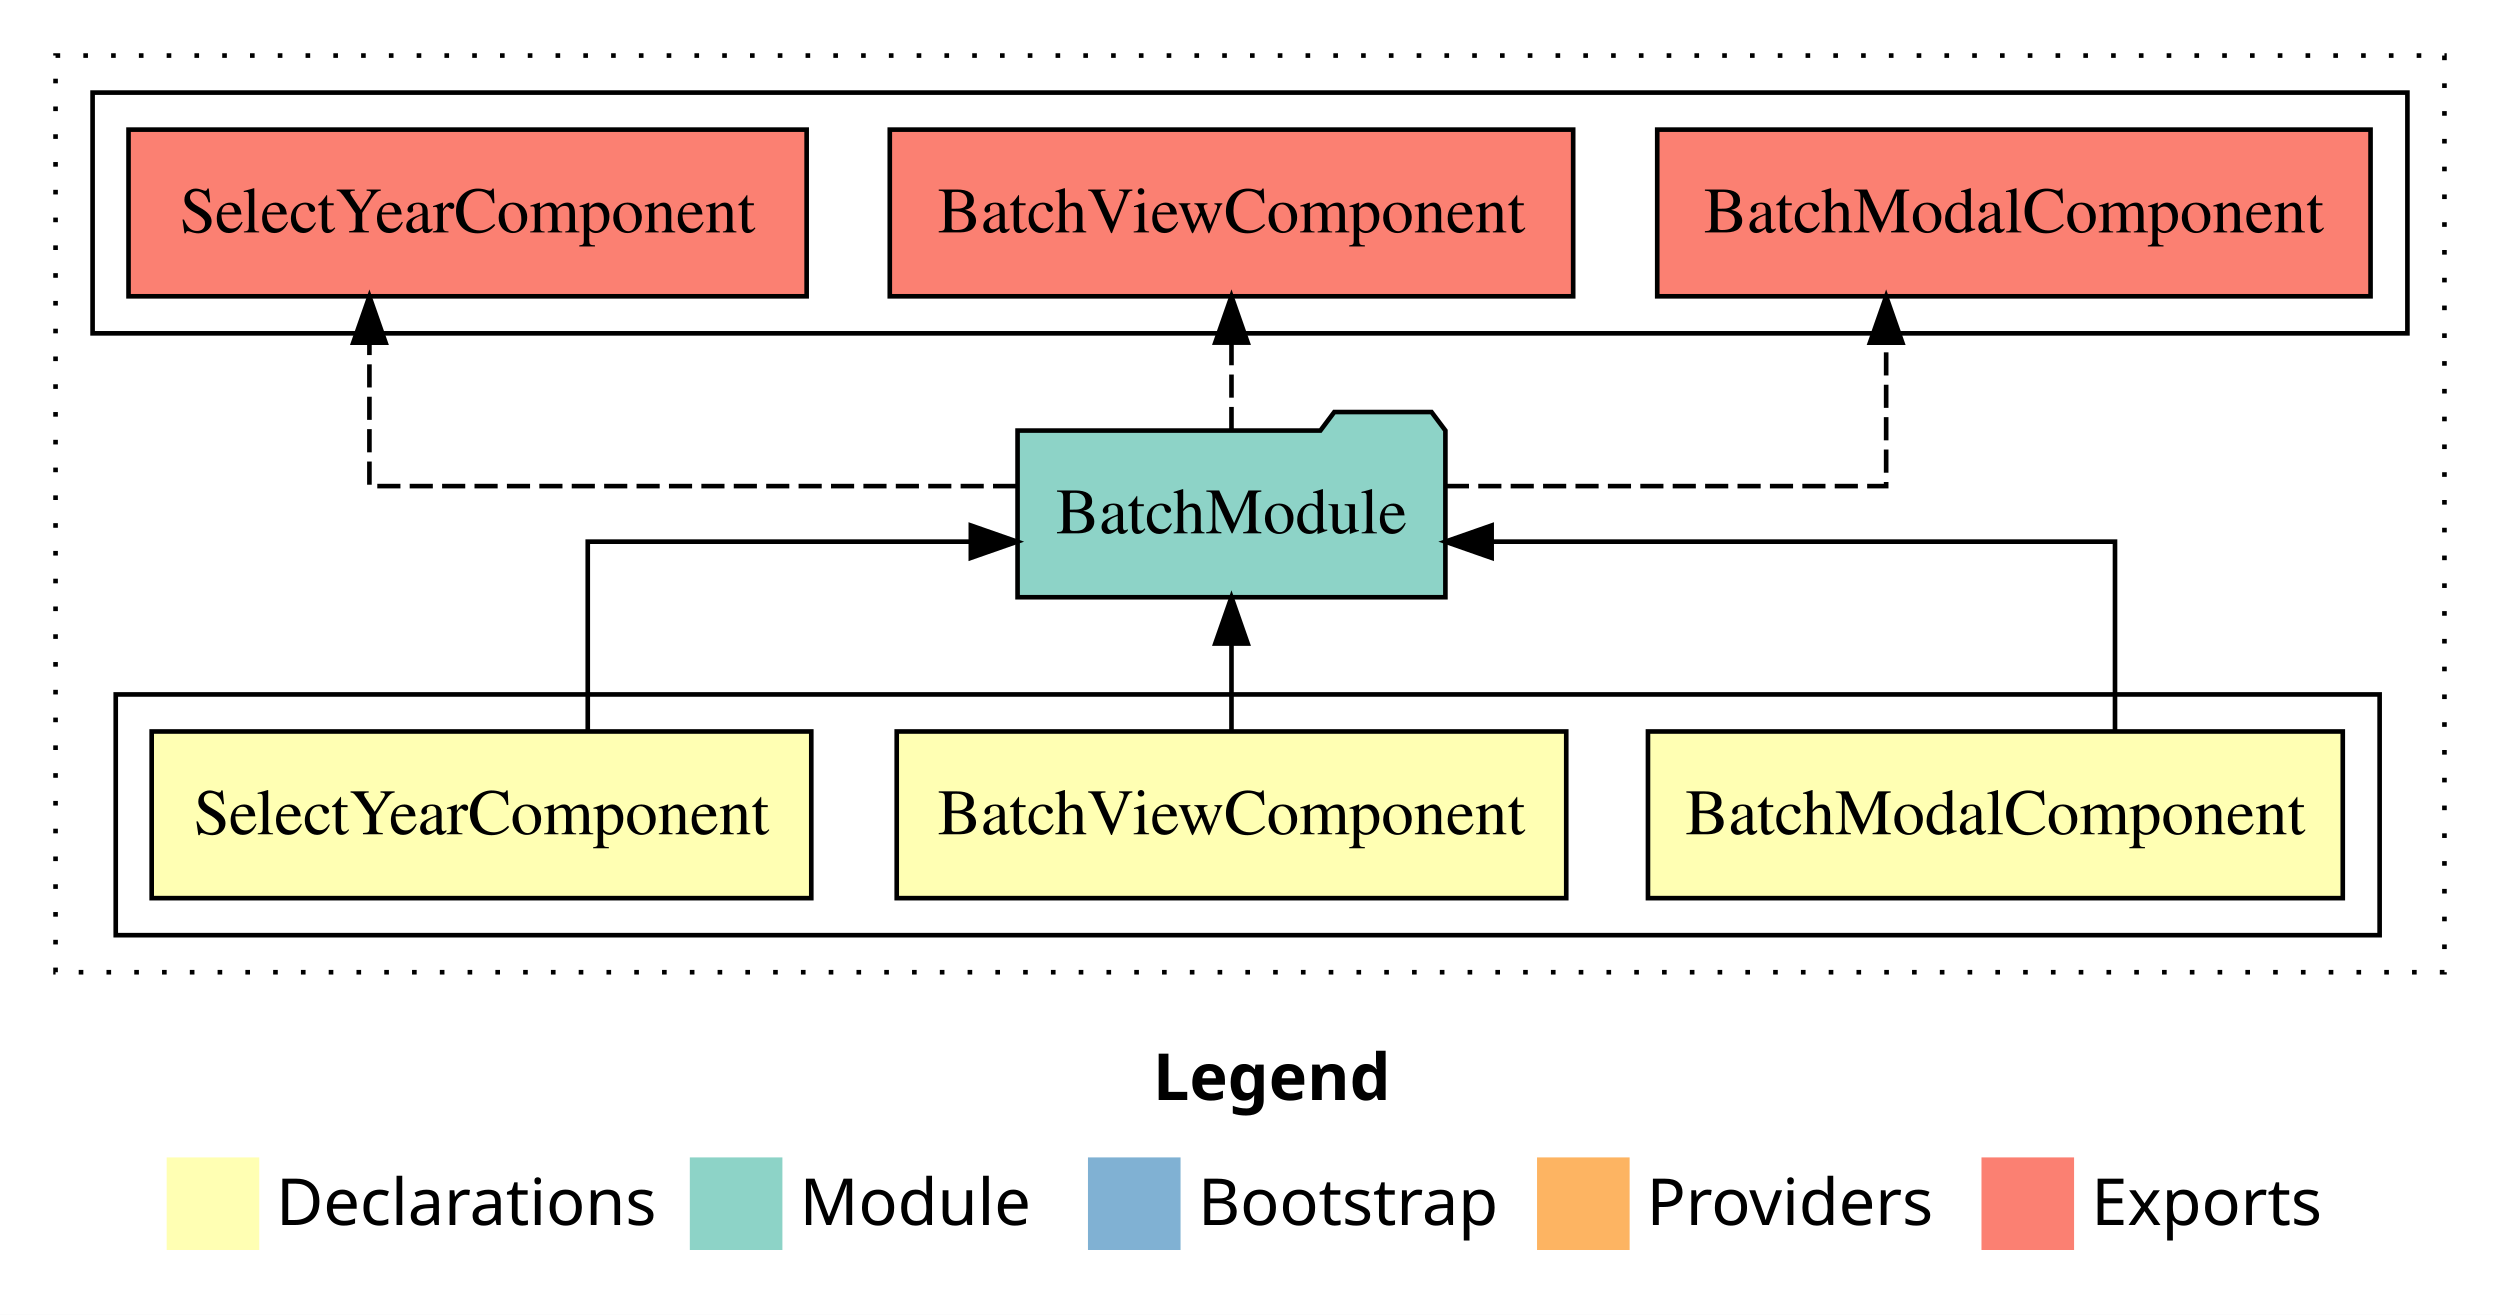
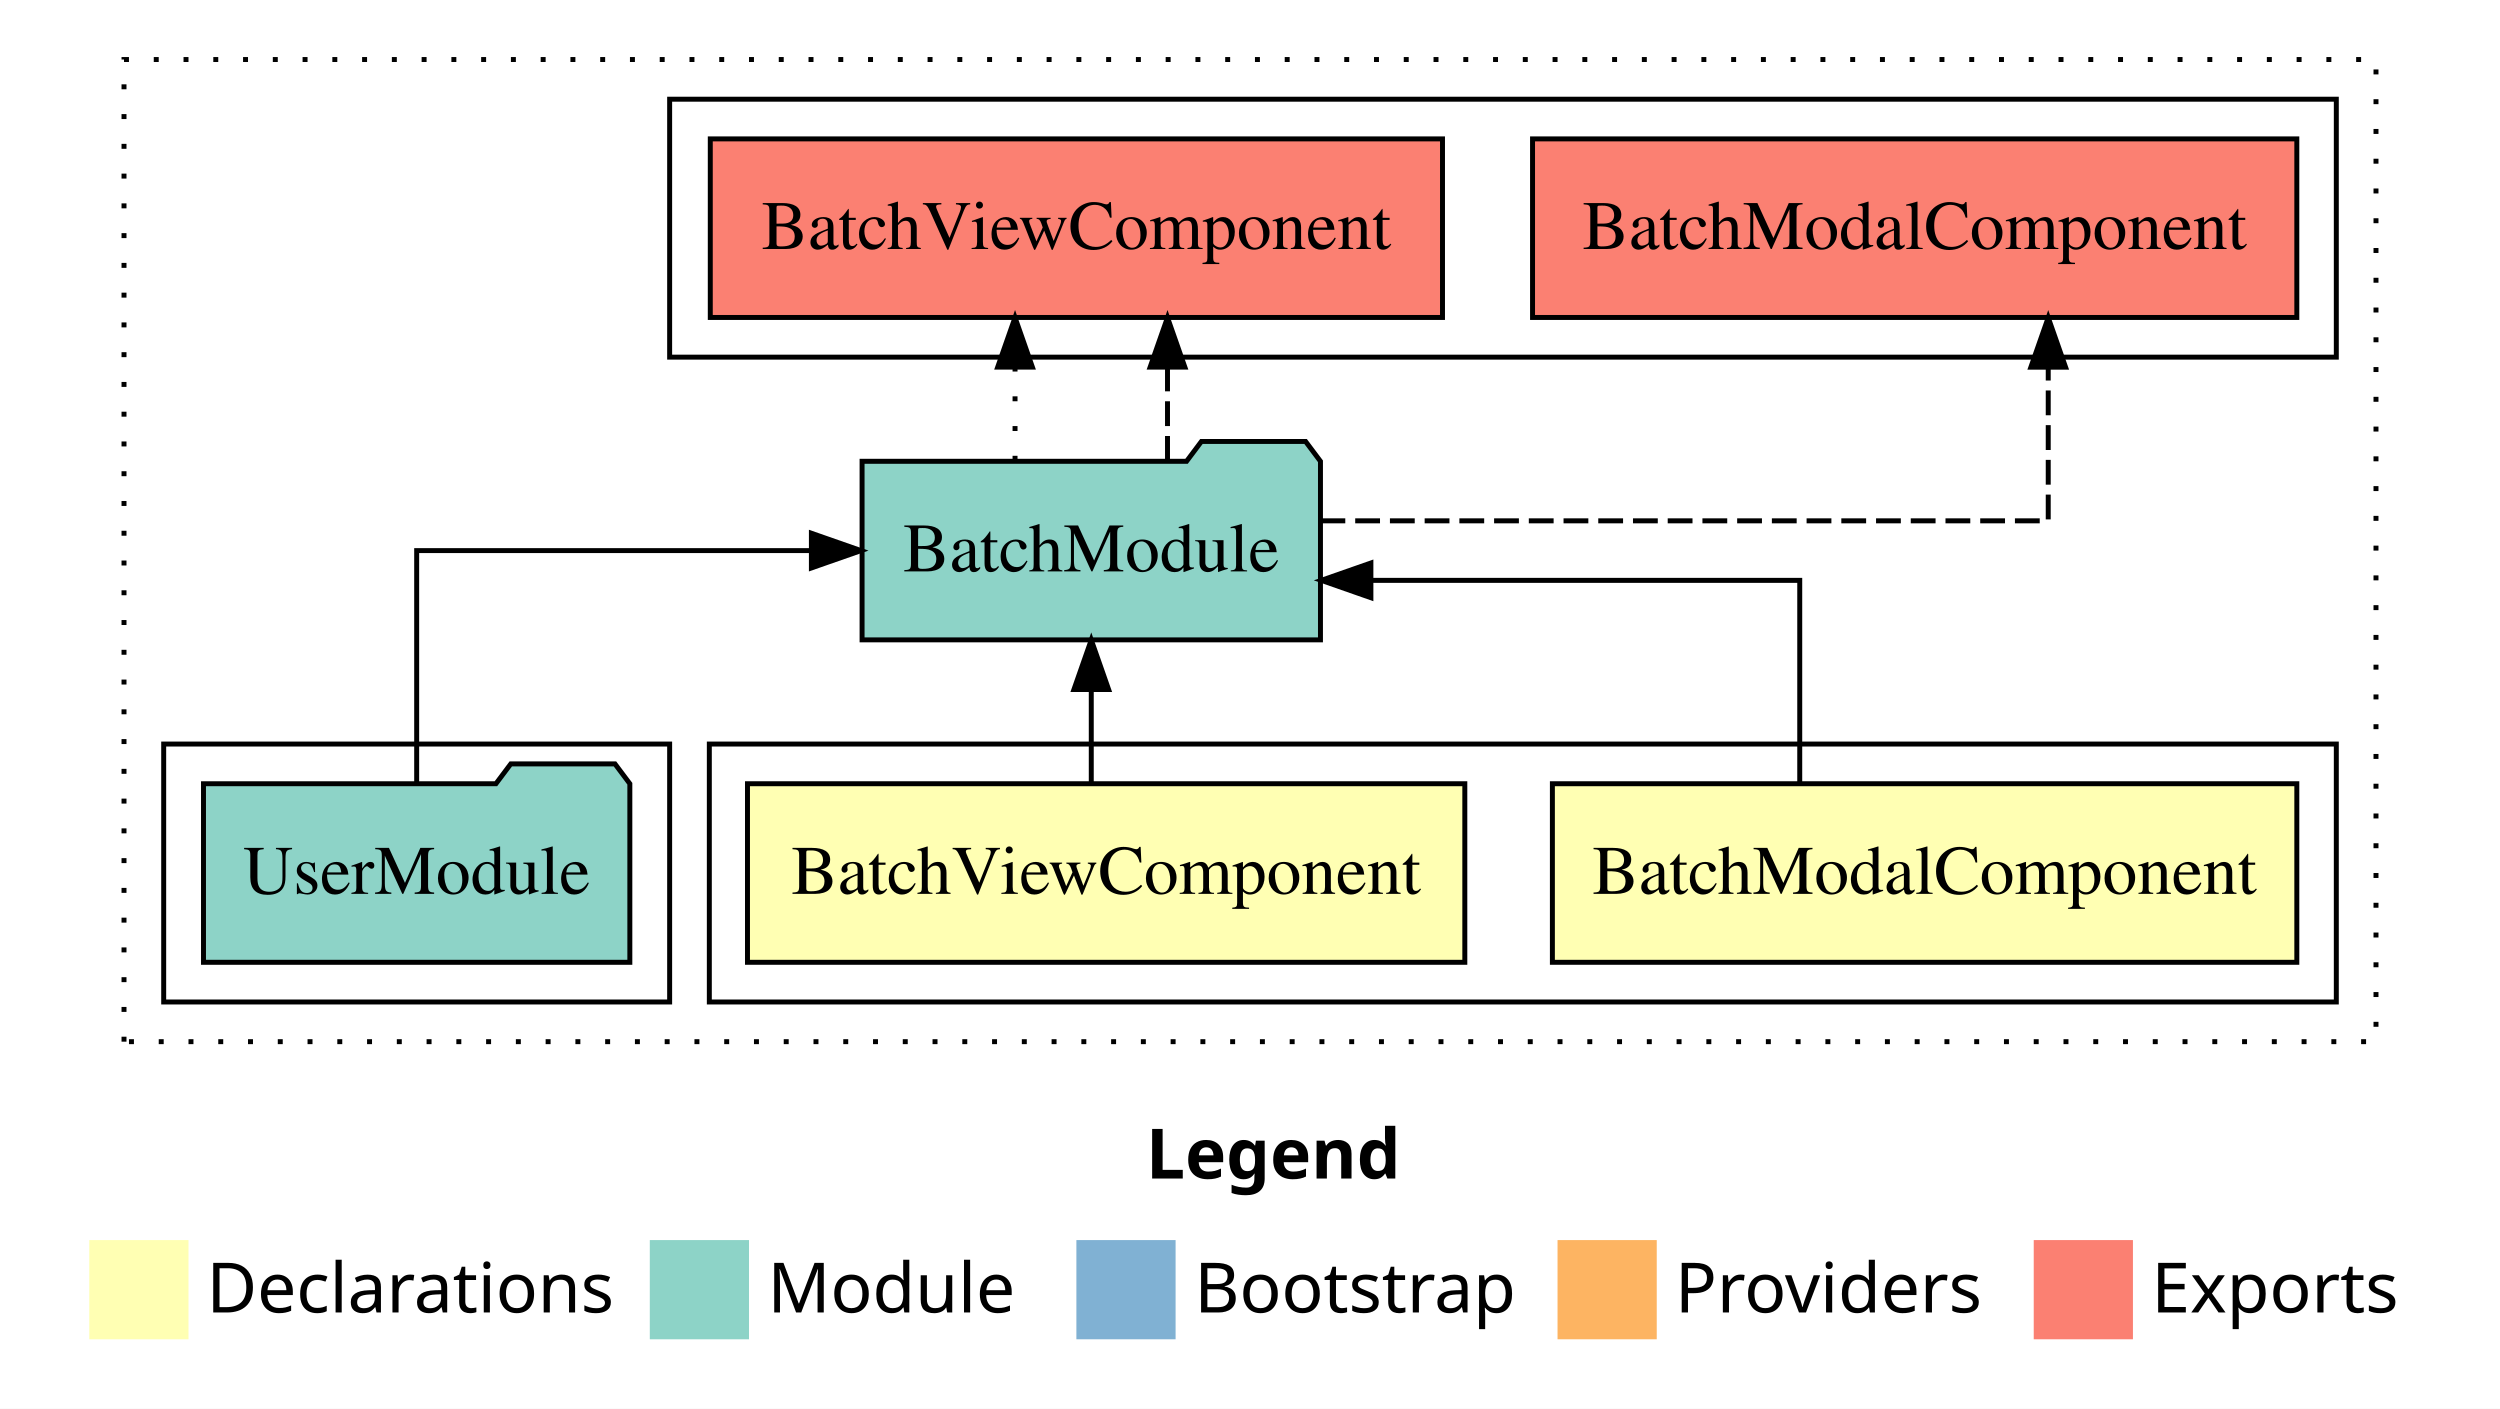
- <svg xmlns="http://www.w3.org/2000/svg" width="540pt" height="284pt" viewBox="0.00 0.00 540.00 284.00">
+ <svg xmlns="http://www.w3.org/2000/svg" width="504pt" height="284pt" viewBox="0.00 0.00 504.00 284.00">
  <g id="graph0" class="graph" transform="scale(1 1) rotate(0) translate(4 280)">
-     <polygon fill="#ffffff" stroke="transparent" points="-4,4 -4,-280 536,-280 536,4 -4,4" />
-     <text text-anchor="start" x="245.009" y="-42.4" font-family="sans-serif" font-weight="bold" font-size="14.00" fill="#000000">Legend</text>
-     <polygon fill="#ffffb3" stroke="transparent" points="32,-10 32,-30 52,-30 52,-10 32,-10" />
-     <text text-anchor="start" x="55.629" y="-15.4" font-family="sans-serif" font-size="14.00" fill="#000000">  Declarations</text>
-     <polygon fill="#8dd3c7" stroke="transparent" points="145,-10 145,-30 165,-30 165,-10 145,-10" />
-     <text text-anchor="start" x="168.725" y="-15.4" font-family="sans-serif" font-size="14.00" fill="#000000">  Module</text>
-     <polygon fill="#80b1d3" stroke="transparent" points="231,-10 231,-30 251,-30 251,-10 231,-10" />
-     <text text-anchor="start" x="254.781" y="-15.4" font-family="sans-serif" font-size="14.00" fill="#000000">  Bootstrap</text>
-     <polygon fill="#fdb462" stroke="transparent" points="328,-10 328,-30 348,-30 348,-10 328,-10" />
-     <text text-anchor="start" x="351.673" y="-15.4" font-family="sans-serif" font-size="14.00" fill="#000000">  Providers</text>
-     <polygon fill="#fb8072" stroke="transparent" points="424,-10 424,-30 444,-30 444,-10 424,-10" />
-     <text text-anchor="start" x="447.726" y="-15.4" font-family="sans-serif" font-size="14.00" fill="#000000">  Exports</text>
+     <polygon fill="#ffffff" stroke="transparent" points="-4,4 -4,-280 500,-280 500,4 -4,4" />
+     <text text-anchor="start" x="227.009" y="-42.4" font-family="sans-serif" font-weight="bold" font-size="14.00" fill="#000000">Legend</text>
+     <polygon fill="#ffffb3" stroke="transparent" points="14,-10 14,-30 34,-30 34,-10 14,-10" />
+     <text text-anchor="start" x="37.629" y="-15.4" font-family="sans-serif" font-size="14.00" fill="#000000">  Declarations</text>
+     <polygon fill="#8dd3c7" stroke="transparent" points="127,-10 127,-30 147,-30 147,-10 127,-10" />
+     <text text-anchor="start" x="150.725" y="-15.4" font-family="sans-serif" font-size="14.00" fill="#000000">  Module</text>
+     <polygon fill="#80b1d3" stroke="transparent" points="213,-10 213,-30 233,-30 233,-10 213,-10" />
+     <text text-anchor="start" x="236.781" y="-15.4" font-family="sans-serif" font-size="14.00" fill="#000000">  Bootstrap</text>
+     <polygon fill="#fdb462" stroke="transparent" points="310,-10 310,-30 330,-30 330,-10 310,-10" />
+     <text text-anchor="start" x="333.673" y="-15.4" font-family="sans-serif" font-size="14.00" fill="#000000">  Providers</text>
+     <polygon fill="#fb8072" stroke="transparent" points="406,-10 406,-30 426,-30 426,-10 406,-10" />
+     <text text-anchor="start" x="429.726" y="-15.4" font-family="sans-serif" font-size="14.00" fill="#000000">  Exports</text>
    <g id="clust1" class="cluster">
-       <polygon fill="none" stroke="#000000" stroke-dasharray="1,5" points="8,-70 8,-268 524,-268 524,-70 8,-70" />
+       <polygon fill="none" stroke="#000000" stroke-dasharray="1,5" points="21,-70 21,-268 475,-268 475,-70 21,-70" />
    </g>
    <g id="clust2" class="cluster">
-       <polygon fill="none" stroke="#000000" points="21,-78 21,-130 510,-130 510,-78 21,-78" />
+       <polygon fill="none" stroke="#000000" points="139,-78 139,-130 467,-130 467,-78 139,-78" />
    </g>
-     <g id="clust7" class="cluster">
-       <polygon fill="none" stroke="#000000" points="16,-208 16,-260 516,-260 516,-208 16,-208" />
+     <g id="clust5" class="cluster">
+       <polygon fill="none" stroke="#000000" points="29,-78 29,-130 131,-130 131,-78 29,-78" />
+     </g>
+     <g id="clust6" class="cluster">
+       <polygon fill="none" stroke="#000000" points="131,-208 131,-260 467,-260 467,-208 131,-208" />
    </g>
    <g id="node1" class="node">
-       <polygon fill="#ffffb3" stroke="#000000" points="502.039,-122 351.961,-122 351.961,-86 502.039,-86 502.039,-122" />
-       <text text-anchor="middle" x="427" y="-99.8" font-family="Times,serif" font-size="14.00" fill="#000000">BatchModalComponent</text>
+       <polygon fill="#ffffb3" stroke="#000000" points="459.039,-122 308.961,-122 308.961,-86 459.039,-86 459.039,-122" />
+       <text text-anchor="middle" x="384" y="-99.8" font-family="Times,serif" font-size="14.00" fill="#000000">BatchModalComponent</text>
+     </g>
+     <g id="node3" class="node">
+       <polygon fill="#8dd3c7" stroke="#000000" points="262.206,-187 259.206,-191 238.206,-191 235.206,-187 169.794,-187 169.794,-151 262.206,-151 262.206,-187" />
+       <text text-anchor="middle" x="216" y="-164.8" font-family="Times,serif" font-size="14.00" fill="#000000">BatchModule</text>
+     </g>
+     <g id="edge1" class="edge">
+       <path fill="none" stroke="#000000" d="M358.827,-122.022C358.827,-139.373 358.827,-163 358.827,-163 358.827,-163 272.372,-163 272.372,-163" />
+       <polygon fill="#000000" stroke="#000000" points="272.372,-159.5 262.372,-163 272.372,-166.5 272.372,-159.5" />
+     </g>
+     <g id="node2" class="node">
+       <polygon fill="#ffffb3" stroke="#000000" points="291.308,-122 146.692,-122 146.692,-86 291.308,-86 291.308,-122" />
+       <text text-anchor="middle" x="219" y="-99.8" font-family="Times,serif" font-size="14.00" fill="#000000">BatchViewComponent</text>
+     </g>
+     <g id="edge2" class="edge">
+       <path fill="none" stroke="#000000" d="M216,-122.106C216,-122.106 216,-140.991 216,-140.991" />
+       <polygon fill="#000000" stroke="#000000" points="212.5,-140.991 216,-150.991 219.5,-140.991 212.5,-140.991" />
+     </g>
+     <g id="node5" class="node">
+       <polygon fill="#fb8072" stroke="#000000" points="459.039,-252 304.961,-252 304.961,-216 459.039,-216 459.039,-252" />
+       <text text-anchor="middle" x="382" y="-229.8" font-family="Times,serif" font-size="14.00" fill="#000000">BatchModalComponent </text>
+     </g>
+     <g id="edge4" class="edge">
+       <path fill="none" stroke="#000000" stroke-dasharray="5,2" d="M262.21,-175C319.284,-175 408.923,-175 408.923,-175 408.923,-175 408.923,-205.977 408.923,-205.977" />
+       <polygon fill="#000000" stroke="#000000" points="405.423,-205.977 408.923,-215.977 412.423,-205.977 405.423,-205.977" />
+     </g>
+     <g id="node6" class="node">
+       <polygon fill="#fb8072" stroke="#000000" points="286.807,-252 139.193,-252 139.193,-216 286.807,-216 286.807,-252" />
+       <text text-anchor="middle" x="213" y="-229.8" font-family="Times,serif" font-size="14.00" fill="#000000">BatchViewComponent </text>
+     </g>
+     <g id="edge5" class="edge">
+       <path fill="none" stroke="#000000" stroke-dasharray="5,2" d="M231.368,-187.106C231.368,-187.106 231.368,-205.991 231.368,-205.991" />
+       <polygon fill="#000000" stroke="#000000" points="227.868,-205.991 231.368,-215.991 234.868,-205.991 227.868,-205.991" />
+     </g>
+     <g id="edge6" class="edge">
+       <path fill="none" stroke="#000000" stroke-dasharray="1,5" d="M200.632,-187.106C200.632,-187.106 200.632,-205.991 200.632,-205.991" />
+       <polygon fill="#000000" stroke="#000000" points="197.132,-205.991 200.632,-215.991 204.132,-205.991 197.132,-205.991" />
    </g>
    <g id="node4" class="node">
-       <polygon fill="#8dd3c7" stroke="#000000" points="308.206,-187 305.206,-191 284.206,-191 281.206,-187 215.794,-187 215.794,-151 308.206,-151 308.206,-187" />
-       <text text-anchor="middle" x="262" y="-164.8" font-family="Times,serif" font-size="14.00" fill="#000000">BatchModule</text>
-     </g>
-     <g id="edge1" class="edge">
-       <path fill="none" stroke="#000000" d="M452.84,-122.022C452.84,-139.373 452.84,-163 452.84,-163 452.84,-163 318.197,-163 318.197,-163" />
-       <polygon fill="#000000" stroke="#000000" points="318.197,-159.5 308.197,-163 318.197,-166.5 318.197,-159.5" />
-     </g>
-     <g id="node2" class="node">
-       <polygon fill="#ffffb3" stroke="#000000" points="334.308,-122 189.692,-122 189.692,-86 334.308,-86 334.308,-122" />
-       <text text-anchor="middle" x="262" y="-99.8" font-family="Times,serif" font-size="14.00" fill="#000000">BatchViewComponent</text>
-     </g>
-     <g id="edge2" class="edge">
-       <path fill="none" stroke="#000000" d="M262,-122.106C262,-122.106 262,-140.991 262,-140.991" />
-       <polygon fill="#000000" stroke="#000000" points="258.5,-140.991 262,-150.991 265.5,-140.991 258.5,-140.991" />
-     </g>
-     <g id="node3" class="node">
-       <polygon fill="#ffffb3" stroke="#000000" points="171.237,-122 28.763,-122 28.763,-86 171.237,-86 171.237,-122" />
-       <text text-anchor="middle" x="100" y="-99.8" font-family="Times,serif" font-size="14.00" fill="#000000">SelectYearComponent</text>
+       <polygon fill="#8dd3c7" stroke="#000000" points="122.976,-122 119.976,-126 98.976,-126 95.976,-122 37.024,-122 37.024,-86 122.976,-86 122.976,-122" />
+       <text text-anchor="middle" x="80" y="-99.8" font-family="Times,serif" font-size="14.00" fill="#000000">UserModule</text>
    </g>
    <g id="edge3" class="edge">
-       <path fill="none" stroke="#000000" d="M122.956,-122.022C122.956,-139.373 122.956,-163 122.956,-163 122.956,-163 205.7,-163 205.7,-163" />
-       <polygon fill="#000000" stroke="#000000" points="205.7,-166.5 215.7,-163 205.7,-159.5 205.7,-166.5" />
-     </g>
-     <g id="node5" class="node">
-       <polygon fill="#fb8072" stroke="#000000" points="508.039,-252 353.961,-252 353.961,-216 508.039,-216 508.039,-252" />
-       <text text-anchor="middle" x="431" y="-229.8" font-family="Times,serif" font-size="14.00" fill="#000000">BatchModalComponent </text>
-     </g>
-     <g id="edge4" class="edge">
-       <path fill="none" stroke="#000000" stroke-dasharray="5,2" d="M308.303,-175C349.544,-175 403.41,-175 403.41,-175 403.41,-175 403.41,-205.977 403.41,-205.977" />
-       <polygon fill="#000000" stroke="#000000" points="399.91,-205.977 403.41,-215.977 406.91,-205.977 399.91,-205.977" />
-     </g>
-     <g id="node6" class="node">
-       <polygon fill="#fb8072" stroke="#000000" points="335.807,-252 188.193,-252 188.193,-216 335.807,-216 335.807,-252" />
-       <text text-anchor="middle" x="262" y="-229.8" font-family="Times,serif" font-size="14.00" fill="#000000">BatchViewComponent </text>
-     </g>
-     <g id="edge5" class="edge">
-       <path fill="none" stroke="#000000" stroke-dasharray="5,2" d="M262,-187.106C262,-187.106 262,-205.991 262,-205.991" />
-       <polygon fill="#000000" stroke="#000000" points="258.5,-205.991 262,-215.991 265.5,-205.991 258.5,-205.991" />
-     </g>
-     <g id="node7" class="node">
-       <polygon fill="#fb8072" stroke="#000000" points="170.237,-252 23.763,-252 23.763,-216 170.237,-216 170.237,-252" />
-       <text text-anchor="middle" x="97" y="-229.8" font-family="Times,serif" font-size="14.00" fill="#000000">SelectYearComponent </text>
-     </g>
-     <g id="edge6" class="edge">
-       <path fill="none" stroke="#000000" stroke-dasharray="5,2" d="M215.493,-175C160.34,-175 75.794,-175 75.794,-175 75.794,-175 75.794,-205.977 75.794,-205.977" />
-       <polygon fill="#000000" stroke="#000000" points="72.294,-205.977 75.794,-215.977 79.294,-205.977 72.294,-205.977" />
+       <path fill="none" stroke="#000000" d="M80,-122.106C80,-141.339 80,-169 80,-169 80,-169 159.577,-169 159.577,-169" />
+       <polygon fill="#000000" stroke="#000000" points="159.577,-172.5 169.577,-169 159.577,-165.5 159.577,-172.5" />
    </g>
  </g>
</svg>
